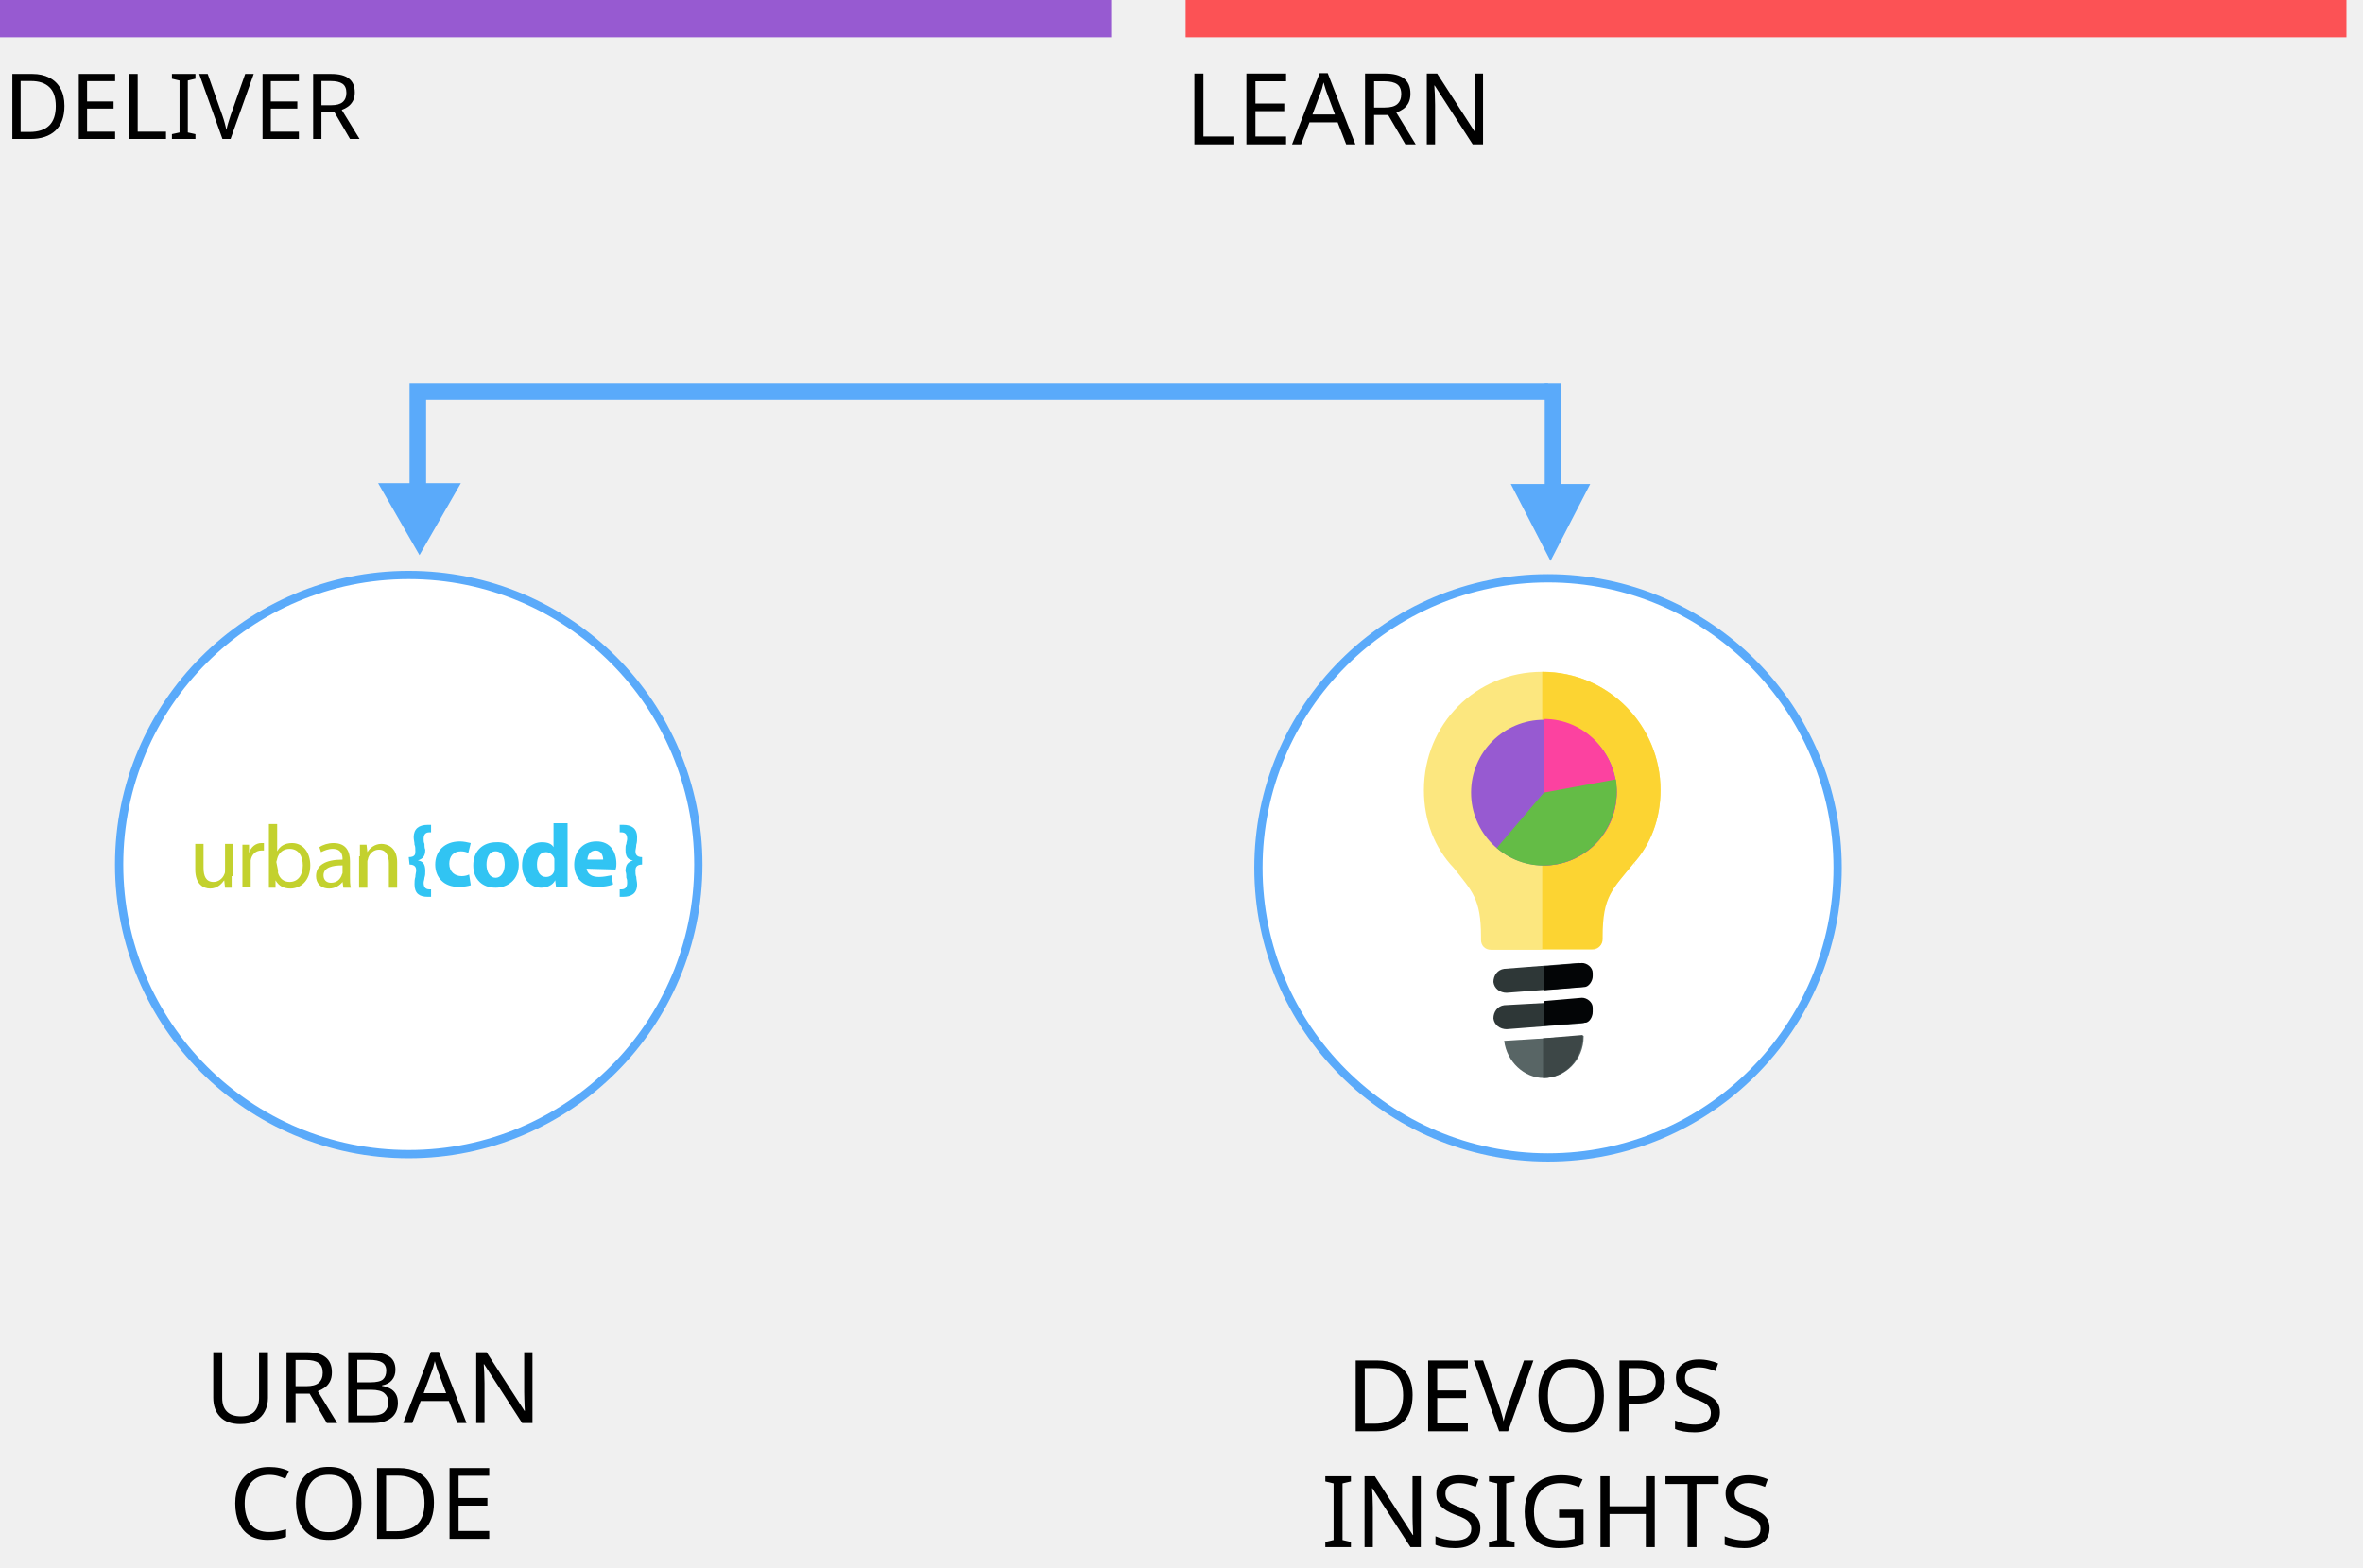
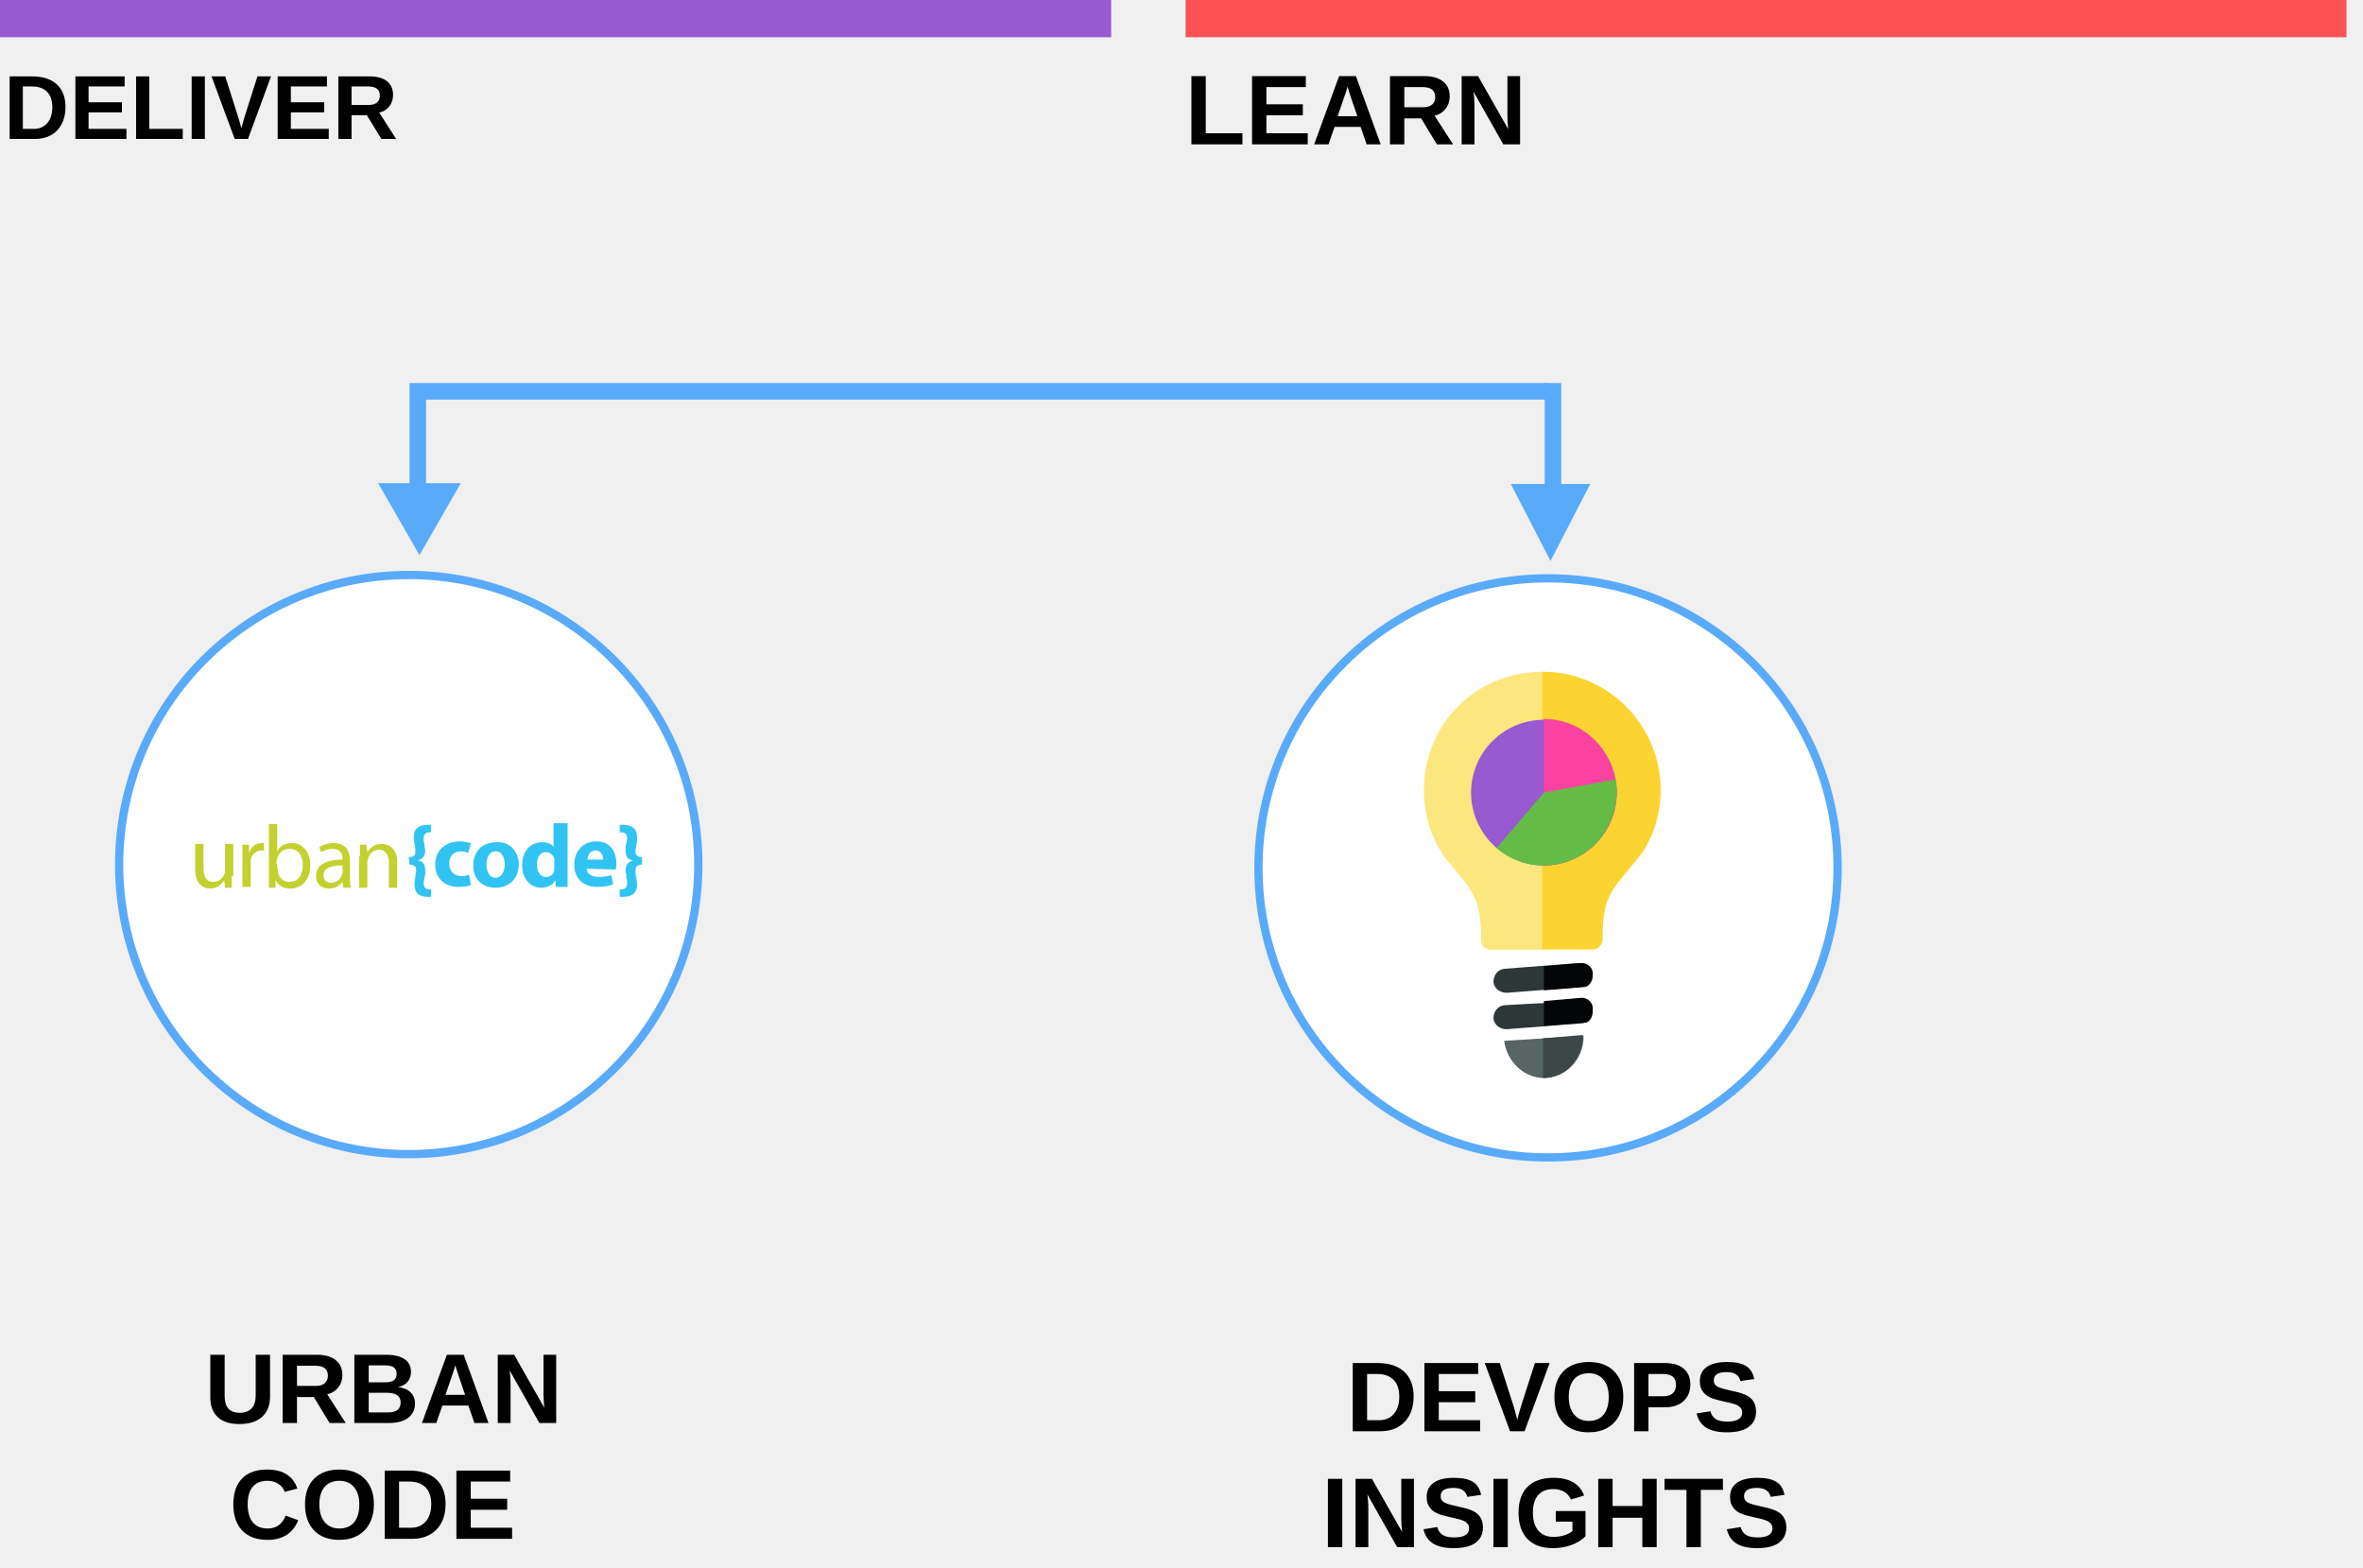
<svg xmlns="http://www.w3.org/2000/svg" version="1.1" id="Layer_1" x="0px" y="0px" viewBox="-61.3 275.5 285.6 189.5" style="enable-background:new -61.3 275.5 285.6 189.5;" xml:space="preserve">
  <style type="text/css">
	.st0{fill:none;}
	.st1{fill:#975AD1;}
- 	.st2{font-family:'Arial-BoldMT';}
+ 	.st2{font-family:'Arial'; font-weight:bold;}
	.st3{font-size:11px;}
	.st4{fill:#FC5255;}
	.st5{font-size:12px;}
	.st6{fill:#FFFFFF;stroke:#5AAAFA;stroke-miterlimit:10;}
	.st7{fill:#2E3737;}
	.st8{fill:#586565;}
	.st9{fill:#FCE77F;}
	.st10{fill:#FCD432;}
	.st11{fill:#030506;}
	.st12{fill:#3D4747;}
	.st13{fill:#FC42A0;}
	.st14{fill:#64BC46;}
	.st15{fill:#C3D12E;}
	.st16{fill:#31C4F3;}
	.st17{fill:none;stroke:#5AAAFA;stroke-width:2;stroke-miterlimit:10;}
	.st18{fill:#5AAAFA;}
</style>
  <rect id="canvas_background" x="-60.3" y="275.5" class="st0" width="284.6" height="150" />
  <rect id="svg_5" x="-61.3" y="275.5" class="st1" width="134.3" height="4.5" />
  <g id="svg_125">
    <path id="svg_126" class="st0" d="M214.6,372" />
  </g>
  <text id="deliver" transform="matrix(1 0 0 1 -60.8682 292.2954)" class="st2 st3">DELIVER</text>
  <rect id="svg_121_1_" x="82" y="275.5" class="st4" width="140.3" height="4.5" />
  <text id="learn" transform="matrix(1 0 0 1 81.9 292.95)" class="st2 st5">LEARN</text>
  <circle id="svg_83" class="st6" cx="125.8" cy="380.4" r="35" />
  <path id="svg_100" class="st7" d="M129.8,394.8l-9,0.7c-0.8,0-1.5-0.5-1.6-1.3l0,0c0-0.8,0.5-1.5,1.3-1.6l9-0.7  c0.8,0,1.5,0.5,1.6,1.3l0,0C131.2,394.1,130.6,394.8,129.8,394.8z" />
  <path id="svg_101" class="st7" d="M129.8,399.2l-9,0.7c-0.8,0-1.5-0.5-1.6-1.3l0,0c0-0.8,0.5-1.5,1.3-1.6l9-0.5  c0.8,0,1.5,0.5,1.6,1.3l0,0C131.2,398.5,130.6,399.2,129.8,399.2L129.8,399.2z" />
  <g id="svg_102">
    <path id="svg_103" class="st8" d="M120.6,401.3h-0.1c0.3,2.5,2.4,4.5,4.8,4.5c2.6,0,4.8-2.2,4.8-5c0,0,0,0,0-0.1L120.6,401.3   L120.6,401.3z" />
  </g>
  <g id="svg_104">
    <path id="svg_105" class="st9" d="M139.4,371c0-7.8-6.3-14.3-14.3-14.3s-14.3,6.3-14.3,14.3c0,3.7,1.3,7,3.6,9.4   c2.2,2.8,3.3,3.7,3.3,8.3v0.4c0,0.7,0.5,1.2,1.2,1.2h12.2c0.7,0,1.2-0.5,1.2-1.2v-0.3c0-4.9,1.2-5.7,3.7-8.8l0,0   C138.2,377.6,139.4,374.5,139.4,371L139.4,371z" />
    <path id="svg_106" class="st9" d="M136.2,380.1l0.1-0.3C136.4,379.9,136.2,380,136.2,380.1L136.2,380.1z" />
  </g>
  <path id="svg_107" class="st10" d="M139.4,371c0-7.8-6.3-14.3-14.3-14.3v33.5h6.1c0.7,0,1.2-0.5,1.2-1.2v-0.3c0-4.9,1.2-5.7,3.7-8.8  l0,0C138.2,377.6,139.4,374.5,139.4,371z" />
  <path id="svg_108" class="st11" d="M131.2,397.8v-0.5c0-0.7-0.7-1.2-1.3-1.2l-4.6,0.4v3l4.9-0.4  C130.7,399.2,131.2,398.5,131.2,397.8L131.2,397.8z" />
  <path id="svg_109" class="st11" d="M131.2,393.5v-0.4c0-0.7-0.7-1.2-1.3-1.2l-4.6,0.4v2.9l4.9-0.4  C130.7,394.8,131.2,394.1,131.2,393.5z" />
  <path id="svg_110" class="st12" d="M130,400.6l-4.8,0.4v4.8C127.9,405.8,130,403.5,130,400.6C130,400.7,130,400.7,130,400.6  L130,400.6z" />
  <circle id="svg_111" class="st1" cx="125.3" cy="371.3" r="8.8" />
  <path id="svg_112" class="st13" d="M125.3,362.4v17.7c4.9,0,8.8-4,8.8-8.8C134,366.4,130.2,362.4,125.3,362.4z" />
  <path id="svg_113" class="st14" d="M132,377c1.7-2.1,2.4-4.8,2-7.3l-8.7,1.6l-5.7,6.7C123.3,381.2,128.8,380.7,132,377z" />
  <text id="devops" transform="matrix(1 0 0 1 101.4 448.4998)" class="st2 st5">DEVOPS</text>
  <text id="insights" transform="matrix(1 0 0 1 98.4 462.4998)" class="st2 st5">INSIGHTS</text>
  <circle id="svg_83_1_" class="st6" cx="-11.9" cy="380" r="35" />
  <text id="devops_1_" transform="matrix(1 0 0 1 -36.6 447.4998)" class="st2 st5">URBAN</text>
  <text id="insights_1_" transform="matrix(1 0 0 1 -33.6 461.4998)" class="st2 st5">CODE</text>
  <g>
    <path class="st15" d="M-33.3,381.4c0,0.5,0,1,0,1.4h-0.8l-0.1-0.9h0c-0.3,0.4-0.8,1-1.7,1c-0.8,0-1.8-0.5-1.8-2.3v-3.1h1v2.9   c0,1,0.3,1.7,1.2,1.7c0.6,0,1.1-0.4,1.3-0.9c0.1-0.2,0.1-0.3,0.1-0.5v-3.2h1V381.4z" />
    <path class="st15" d="M-32,379.2c0-0.6,0-1.2,0-1.6h0.8l0,1h0c0.2-0.7,0.8-1.2,1.5-1.2c0.1,0,0.2,0,0.3,0v0.9c-0.1,0-0.2,0-0.3,0   c-0.7,0-1.2,0.5-1.3,1.2c0,0.1,0,0.3,0,0.4v2.8H-32V379.2z" />
    <path class="st15" d="M-27.7,380.7c0,0.1,0,0.2,0,0.3c0.2,0.7,0.7,1.1,1.4,1.1c1,0,1.6-0.8,1.6-2c0-1.1-0.5-2-1.6-2   c-0.7,0-1.3,0.4-1.5,1.2c0,0.1-0.1,0.3-0.1,0.4L-27.7,380.7z M-28.7,375.1h0.9v3.3h0c0.3-0.6,0.9-1,1.8-1c1.3,0,2.2,1.1,2.2,2.7   c0,1.9-1.2,2.8-2.4,2.8c-0.8,0-1.4-0.3-1.8-1h0l0,0.9h-0.8c0-0.4,0-0.9,0-1.4V375.1z" />
    <path class="st15" d="M-20,380.1c-1,0-2.2,0.2-2.2,1.2c0,0.6,0.4,0.9,0.9,0.9c0.7,0,1.1-0.4,1.3-0.9c0-0.1,0.1-0.2,0.1-0.3V380.1z    M-19,381.5c0,0.5,0,0.9,0.1,1.3h-0.9l-0.1-0.7h0c-0.3,0.4-0.9,0.8-1.6,0.8c-1.1,0-1.6-0.7-1.6-1.5c0-1.3,1.1-2,3.2-2v-0.1   c0-0.4-0.1-1.2-1.2-1.2c-0.5,0-1,0.2-1.4,0.4l-0.2-0.6c0.4-0.3,1.1-0.5,1.7-0.5c1.6,0,2,1.1,2,2.2L-19,381.5z" />
    <path class="st15" d="M-17.8,379c0-0.5,0-1,0-1.4h0.8l0.1,0.9h0c0.3-0.5,0.9-1,1.7-1c0.7,0,1.9,0.4,1.9,2.2v3.1h-1v-3   c0-0.8-0.3-1.6-1.2-1.6c-0.6,0-1.1,0.4-1.3,1c0,0.1-0.1,0.3-0.1,0.4v3.2h-1V379z" />
    <path class="st16" d="M-11.9,379.1c0.8,0,0.8-0.4,0.8-0.7c0-0.3,0-0.6-0.1-0.8c0-0.3-0.1-0.6-0.1-0.9c0-1,0.6-1.5,1.7-1.5h0.4v0.9   h-0.2c-0.5,0-0.7,0.3-0.7,0.8c0,0.2,0,0.4,0.1,0.6c0,0.2,0,0.5,0.1,0.7c0,0.8-0.3,1.1-0.9,1.3v0c0.6,0.1,0.9,0.4,0.9,1.3   c0,0.3,0,0.5-0.1,0.8c0,0.2-0.1,0.4-0.1,0.6c0,0.5,0.2,0.8,0.7,0.8h0.2v0.9h-0.4c-1,0-1.6-0.4-1.6-1.5c0-0.3,0-0.6,0.1-0.9   c0-0.3,0.1-0.6,0.1-0.8c0-0.3-0.1-0.7-0.8-0.7L-11.9,379.1z" />
    <path class="st16" d="M-4.4,382.5c-0.3,0.1-0.8,0.2-1.5,0.2c-1.7,0-2.8-1.1-2.8-2.7c0-1.6,1.1-2.8,3-2.8c0.4,0,0.9,0.1,1.3,0.2   l-0.3,1.2c-0.2-0.1-0.5-0.2-0.9-0.2c-0.9,0-1.4,0.6-1.4,1.5c0,1,0.7,1.5,1.5,1.5c0.4,0,0.7-0.1,0.9-0.2L-4.4,382.5z" />
    <path class="st16" d="M-2.5,380c0,0.9,0.4,1.6,1.1,1.6c0.6,0,1.1-0.6,1.1-1.6c0-0.8-0.3-1.6-1.1-1.6C-2.2,378.4-2.5,379.2-2.5,380    M1.4,380c0,1.9-1.4,2.8-2.8,2.8c-1.6,0-2.7-1-2.7-2.7c0-1.7,1.1-2.8,2.8-2.8C0.3,377.2,1.4,378.4,1.4,380" />
    <path class="st16" d="M5.7,379.6c0-0.1,0-0.2,0-0.3c-0.1-0.4-0.5-0.8-1-0.8c-0.8,0-1.1,0.7-1.1,1.5c0,0.9,0.4,1.5,1.1,1.5   c0.5,0,0.9-0.3,1-0.8c0-0.1,0-0.3,0-0.4V379.6z M7.3,375v6.1c0,0.6,0,1.2,0,1.6H5.9l-0.1-0.8h0c-0.3,0.6-1,0.9-1.7,0.9   c-1.3,0-2.3-1.1-2.3-2.7c0-1.8,1.1-2.8,2.4-2.8c0.7,0,1.2,0.2,1.4,0.6h0V375H7.3z" />
    <path class="st16" d="M11.6,379.4c0-0.4-0.2-1.1-0.9-1.1c-0.7,0-1,0.6-1,1.1H11.6z M9.6,380.5c0.1,0.7,0.7,1,1.5,1   c0.5,0,1-0.1,1.5-0.2l0.2,1.1c-0.5,0.2-1.2,0.3-1.9,0.3c-1.8,0-2.8-1.1-2.8-2.7c0-1.3,0.8-2.8,2.7-2.8c1.7,0,2.4,1.3,2.4,2.7   c0,0.2,0,0.4-0.1,0.7L9.6,380.5z" />
    <path class="st16" d="M16.3,380c-0.7,0-0.8,0.4-0.8,0.7c0,0.3,0,0.6,0.1,0.8c0,0.3,0.1,0.6,0.1,0.9c0,1.1-0.7,1.5-1.7,1.5h-0.4V383   h0.2c0.5,0,0.7-0.3,0.7-0.8c0-0.2,0-0.4-0.1-0.6c0-0.3,0-0.5-0.1-0.8c0-0.8,0.3-1.1,0.9-1.3v0c-0.6-0.1-0.9-0.4-0.9-1.3   c0-0.3,0-0.5,0.1-0.7c0-0.2,0.1-0.4,0.1-0.6c0-0.5-0.2-0.8-0.7-0.8h-0.2v-0.9h0.4c1,0,1.7,0.4,1.7,1.5c0,0.3,0,0.6-0.1,0.9   c0,0.3-0.1,0.6-0.1,0.8c0,0.3,0.1,0.7,0.8,0.7L16.3,380z" />
  </g>
  <polyline id="svg_134_1_" class="st17" points="-10.8,336.9 -10.8,322.8 125.8,322.8 " />
  <line id="svg_136_1_" class="st18" x1="355.4" y1="440.2" x2="365.4" y2="440.2" />
  <g transform="matrix(1, 0, 0, 1, -371, -109.3)">
    <polygon id="polygon-2" class="st18" points="365.4,443.2 360.4,451.9 355.4,443.2  " />
  </g>
  <line id="svg_18_1_" class="st17" x1="126.4" y1="336" x2="126.4" y2="321.8" />
  <g id="svg_198_1_">
    <polygon id="svg_199_1_" class="st18" points="130.9,334 126.1,343.3 121.3,334  " />
  </g>
</svg>
